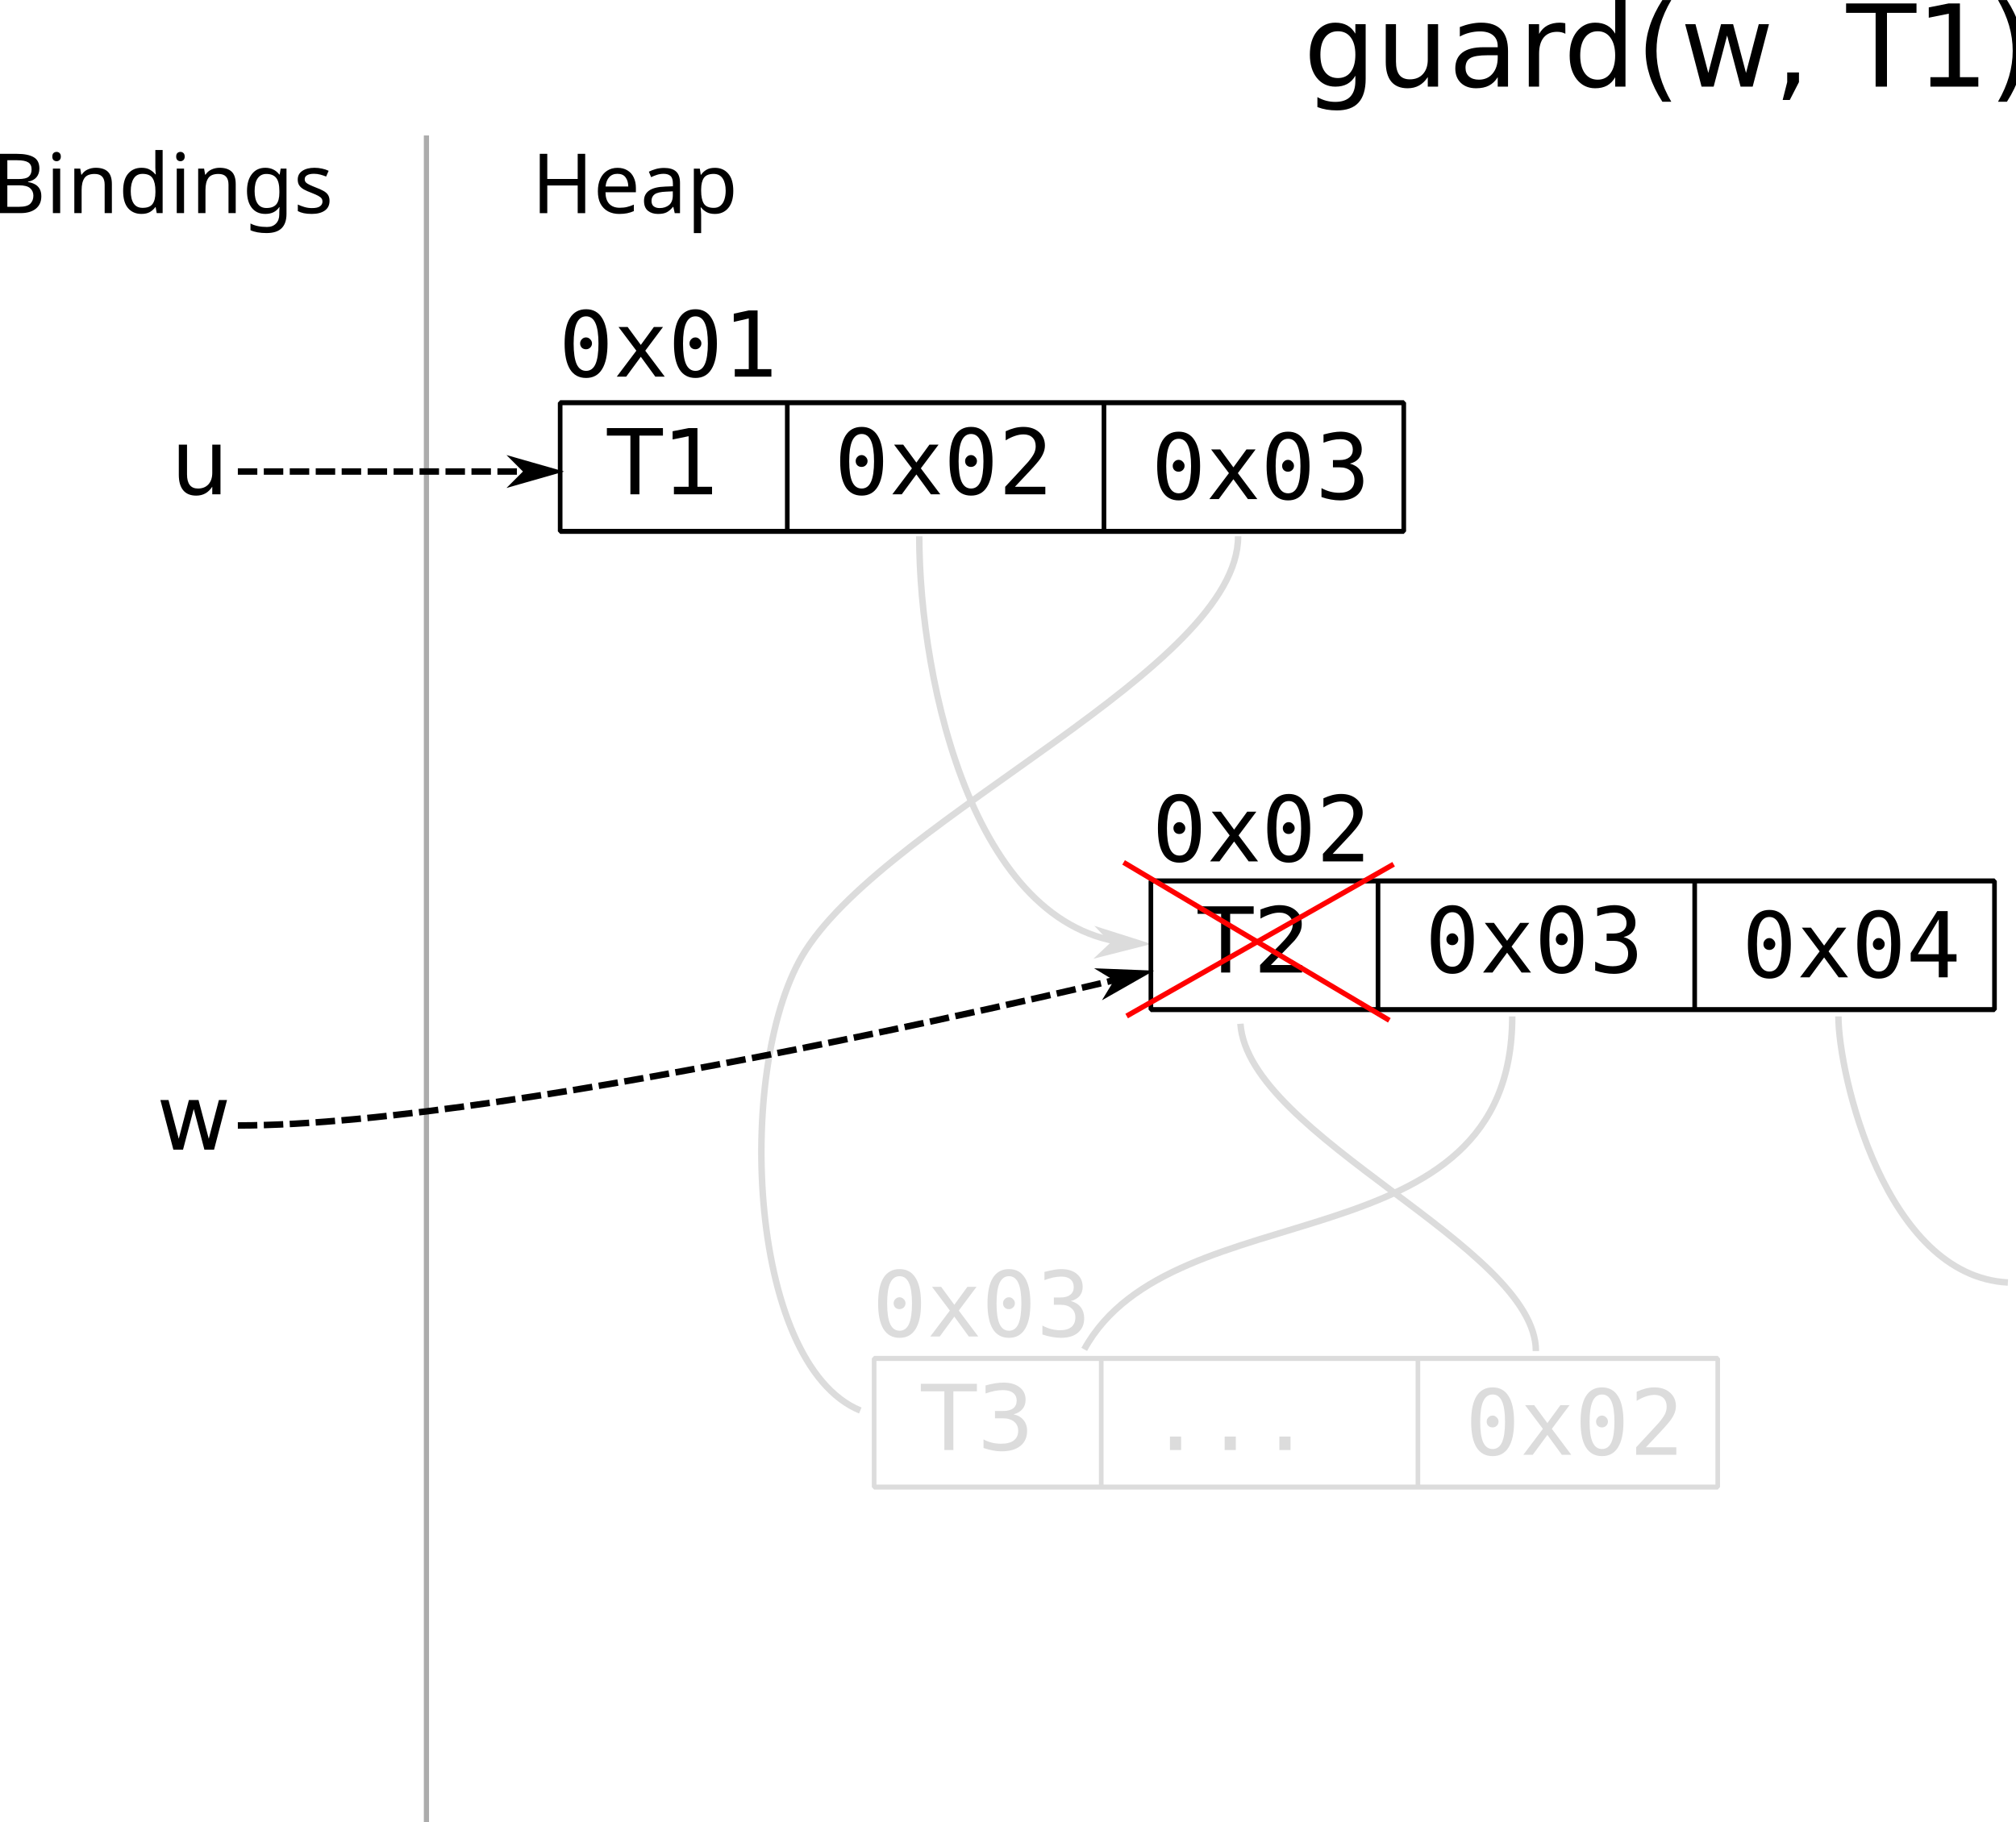
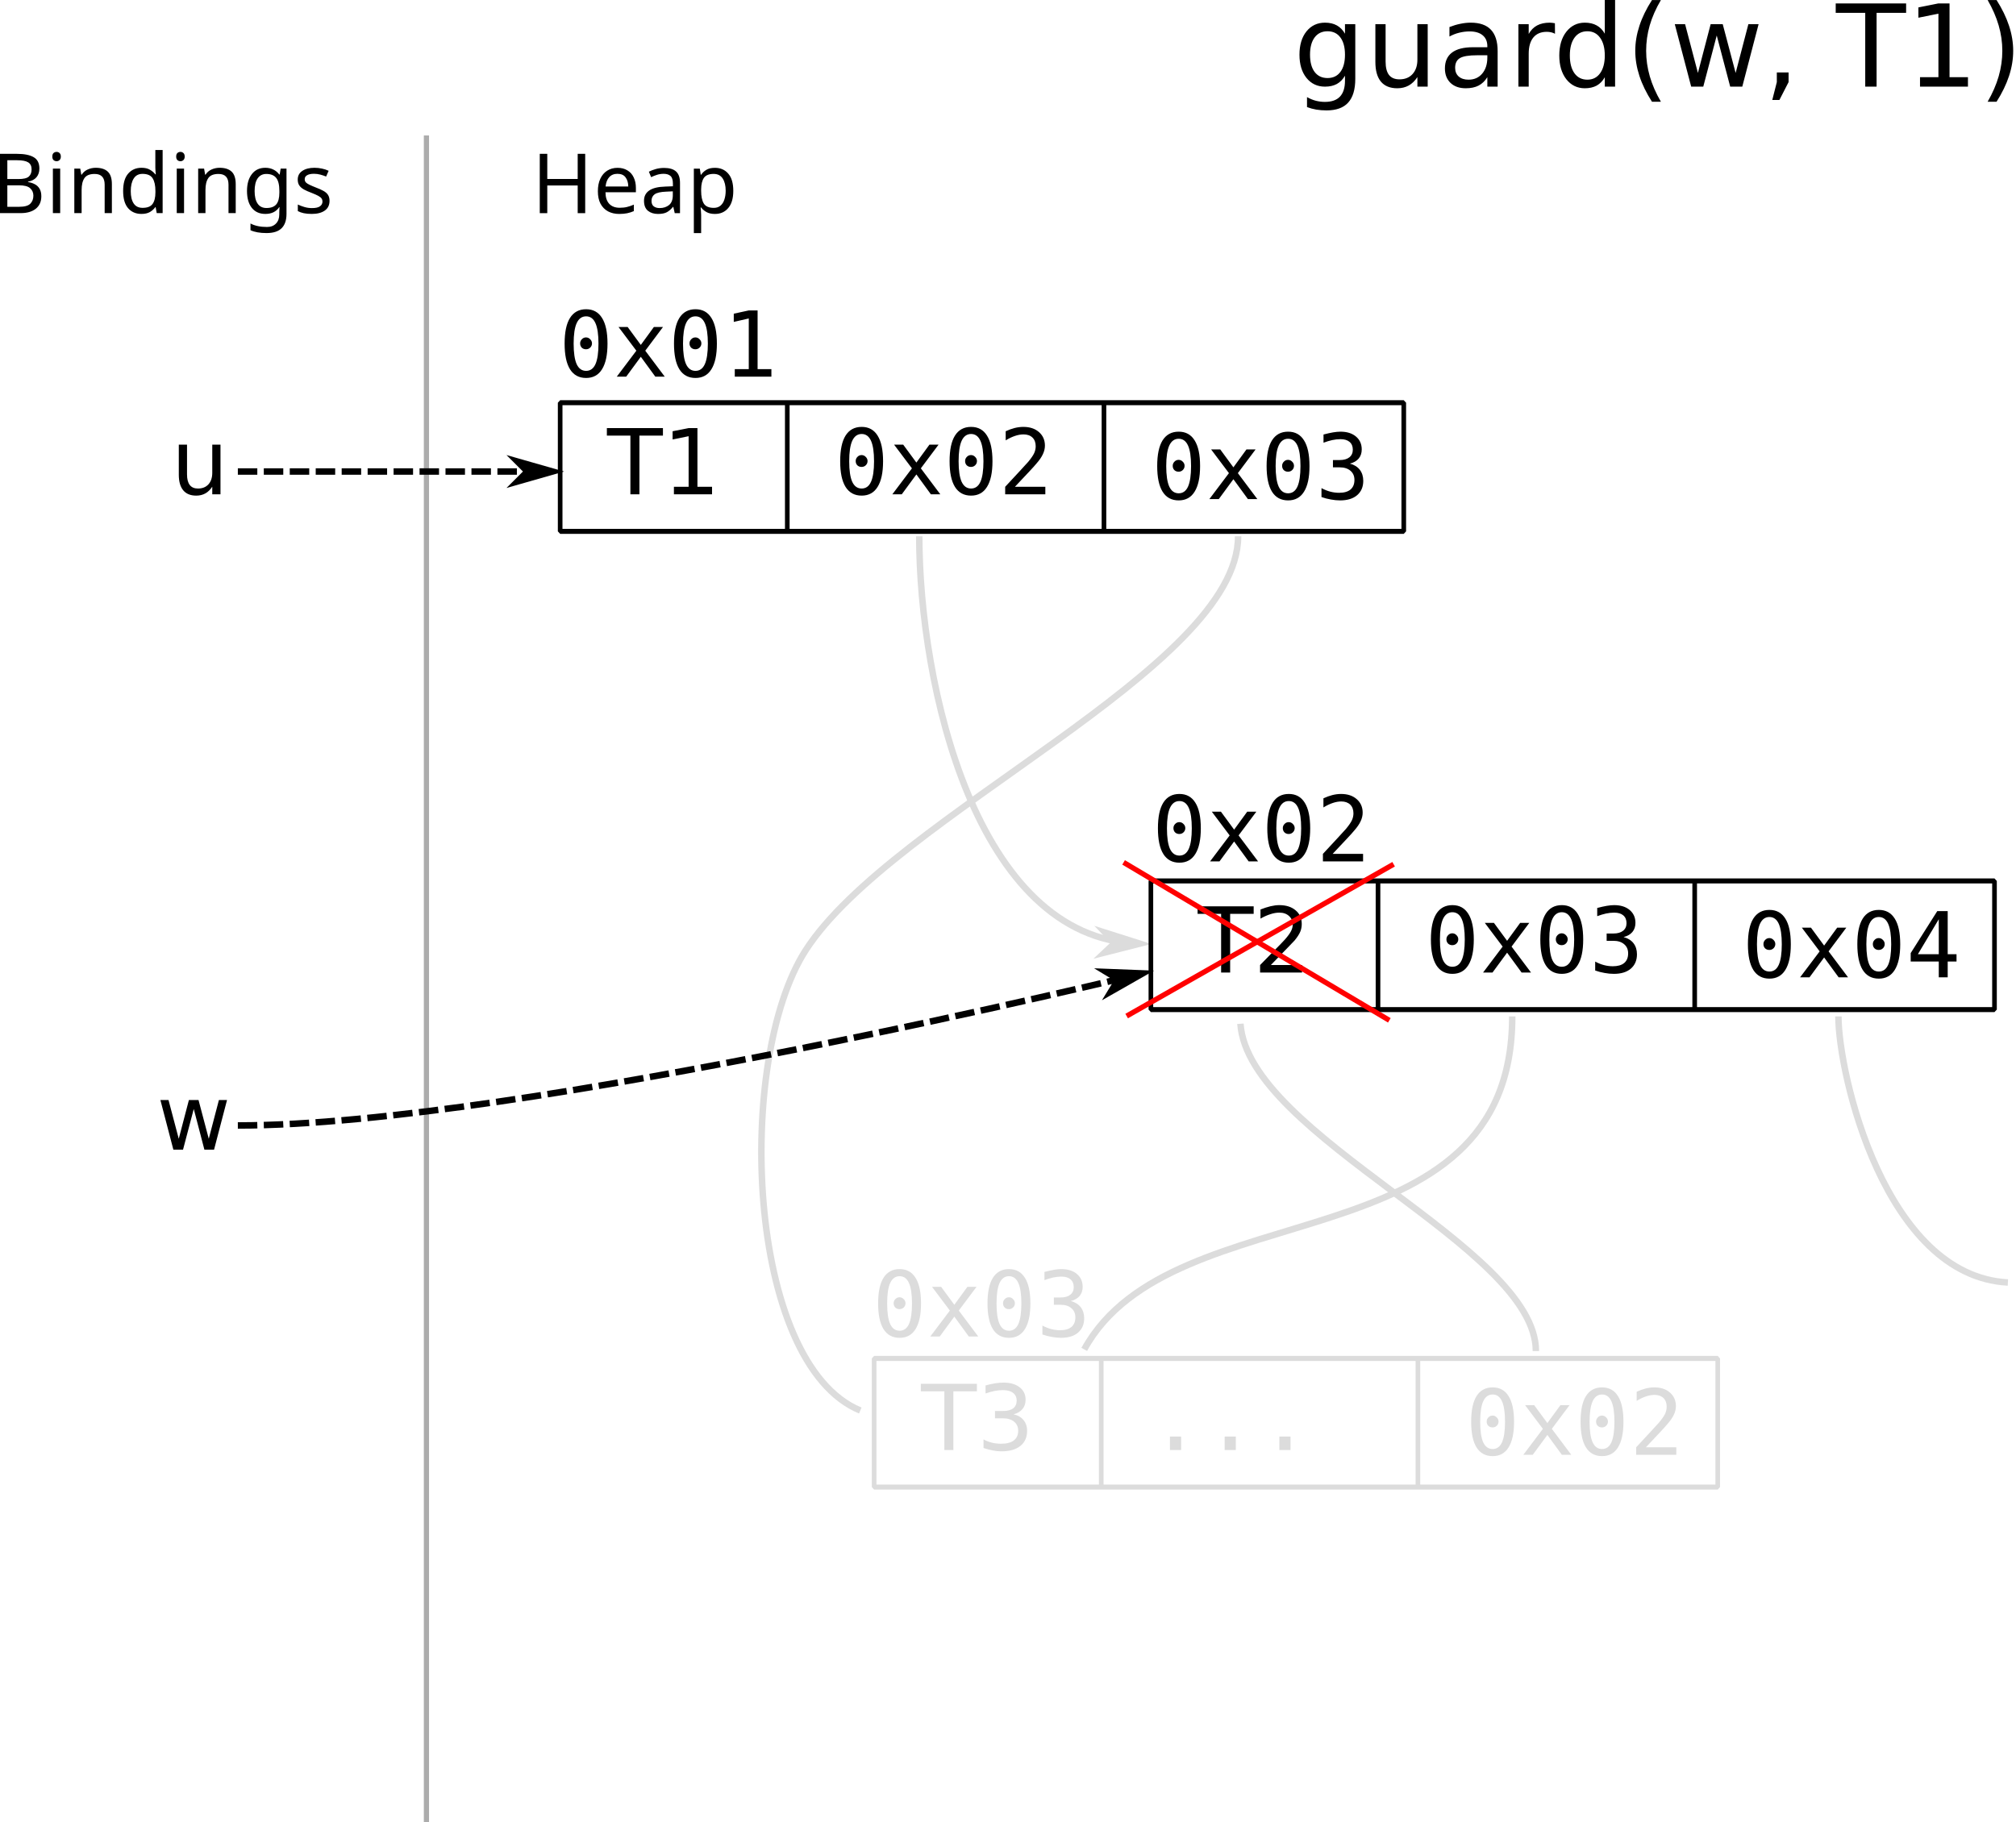
<svg xmlns="http://www.w3.org/2000/svg" id="svg2" version="1.1" width="388.334" height="350.986" xml:space="preserve">
  <defs id="defs6">
    <marker style="overflow:visible" id="Arrow1Mend" refX="0" refY="0" orient="auto">
      <path transform="matrix(-0.4,0,0,-0.4,-4,0)" style="fill-rule:evenodd;stroke:#000000;stroke-width:1pt;marker-start:none" d="M 0,0 5,-5 -12.5,0 5,5 0,0 z" id="path4114" />
    </marker>
    <marker style="overflow:visible" id="Arrow1Lend" refX="0" refY="0" orient="auto">
      <path transform="matrix(-0.8,0,0,-0.8,-10,0)" style="fill-rule:evenodd;stroke:#000000;stroke-width:1pt;marker-start:none" d="M 0,0 5,-5 -12.5,0 5,5 0,0 z" id="path4108" />
    </marker>
    <marker style="overflow:visible" id="Arrow1Mend-3" refX="0" refY="0" orient="auto">
      <path transform="matrix(-0.4,0,0,-0.4,-4,0)" style="fill-rule:evenodd;stroke:#000000;stroke-width:1pt;marker-start:none" d="M 0,0 5,-5 -12.5,0 5,5 0,0 z" id="path4114-1" />
    </marker>
    <marker style="overflow:visible" id="Arrow1Mend-38" refX="0" refY="0" orient="auto">
      <path transform="matrix(-0.4,0,0,-0.4,-4,0)" style="fill-rule:evenodd;stroke:#000000;stroke-width:1pt;marker-start:none" d="M 0,0 5,-5 -12.5,0 5,5 0,0 z" id="path4114-2" />
    </marker>
    <marker style="overflow:visible" id="Arrow1Mend-5" refX="0" refY="0" orient="auto">
      <path transform="matrix(-0.4,0,0,-0.4,-4,0)" style="fill-rule:evenodd;stroke:#000000;stroke-width:1pt;marker-start:none" d="M 0,0 5,-5 -12.5,0 5,5 0,0 z" id="path4114-8" />
    </marker>
    <marker style="overflow:visible" id="Arrow1Mend-8" refX="0" refY="0" orient="auto">
      <path transform="matrix(-0.4,0,0,-0.4,-4,0)" style="fill-rule:evenodd;stroke:#000000;stroke-width:1pt;marker-start:none" d="M 0,0 5,-5 -12.5,0 5,5 0,0 z" id="path4114-6" />
    </marker>
    <marker style="overflow:visible" id="Arrow1Mend-52" refX="0" refY="0" orient="auto">
      <path transform="matrix(-0.4,0,0,-0.4,-4,0)" style="fill-rule:evenodd;stroke:#000000;stroke-width:1pt;marker-start:none" d="M 0,0 5,-5 -12.5,0 5,5 0,0 z" id="path4114-3" />
    </marker>
    <marker style="overflow:visible" id="Arrow1Mend-4" refX="0" refY="0" orient="auto">
      <path transform="matrix(-0.4,0,0,-0.4,-4,0)" style="fill-rule:evenodd;stroke:#000000;stroke-width:1pt;marker-start:none" d="M 0,0 5,-5 -12.5,0 5,5 0,0 z" id="path4114-7" />
    </marker>
    <marker style="overflow:visible" id="Arrow1Mend-49" refX="0" refY="0" orient="auto">
      <path transform="matrix(-0.4,0,0,-0.4,-4,0)" style="fill-rule:evenodd;stroke:#000000;stroke-width:1pt;marker-start:none" d="M 0,0 5,-5 -12.5,0 5,5 0,0 z" id="path4114-24" />
    </marker>
    <marker style="overflow:visible" id="Arrow1Mend-6" refX="0" refY="0" orient="auto">
      <path transform="matrix(-0.4,0,0,-0.4,-4,0)" style="fill-rule:evenodd;stroke:#000000;stroke-width:1pt;marker-start:none" d="M 0,0 5,-5 -12.5,0 5,5 0,0 z" id="path4114-5" />
    </marker>
    <marker style="overflow:visible" id="Arrow1Mend-61" refX="0" refY="0" orient="auto">
      <path transform="matrix(-0.4,0,0,-0.4,-4,0)" style="fill-rule:evenodd;stroke:#000000;stroke-width:1pt;marker-start:none" d="M 0,0 5,-5 -12.5,0 5,5 0,0 z" id="path4114-79" />
    </marker>
    <marker style="overflow:visible" id="marker5667" refX="0" refY="0" orient="auto">
      <path transform="matrix(-0.4,0,0,-0.4,-4,0)" style="fill-rule:evenodd;stroke:#000000;stroke-width:1pt;marker-start:none" d="M 0,0 5,-5 -12.5,0 5,5 0,0 z" id="path5669" />
    </marker>
    <marker style="overflow:visible" id="marker5671" refX="0" refY="0" orient="auto">
      <path transform="matrix(-0.4,0,0,-0.4,-4,0)" style="fill-rule:evenodd;stroke:#000000;stroke-width:1pt;marker-start:none" d="M 0,0 5,-5 -12.5,0 5,5 0,0 z" id="path5673" />
    </marker>
    <marker style="overflow:visible" id="Arrow1Mend-60" refX="0" refY="0" orient="auto">
      <path transform="matrix(-0.4,0,0,-0.4,-4,0)" style="fill-rule:evenodd;stroke:#000000;stroke-width:1pt;marker-start:none" d="M 0,0 5,-5 -12.5,0 5,5 0,0 z" id="path4114-9" />
    </marker>
    <marker style="overflow:visible" id="Arrow1Mend-64" refX="0" refY="0" orient="auto">
      <path transform="matrix(-0.4,0,0,-0.4,-4,0)" style="fill-rule:evenodd;stroke:#000000;stroke-width:1pt;marker-start:none" d="M 0,0 5,-5 -12.5,0 5,5 0,0 z" id="path4114-70" />
    </marker>
    <marker style="overflow:visible" id="Arrow1Lend-0" refX="0" refY="0" orient="auto">
      <path transform="matrix(-0.8,0,0,-0.8,-10,0)" style="fill-rule:evenodd;stroke:#000000;stroke-width:1pt;marker-start:none" d="M 0,0 5,-5 -12.5,0 5,5 0,0 z" id="path4108-9" />
    </marker>
    <marker style="overflow:visible" id="Arrow1Mend-65" refX="0" refY="0" orient="auto">
      <path transform="matrix(-0.4,0,0,-0.4,-4,0)" style="fill-rule:evenodd;stroke:#000000;stroke-width:1pt;marker-start:none" d="M 0,0 5,-5 -12.5,0 5,5 0,0 z" id="path4114-71" />
    </marker>
    <marker style="overflow:visible" id="Arrow1MendF" refX="0" refY="0" orient="auto">
      <path transform="matrix(-0.4,0,0,-0.4,-4,0)" style="marker-start:none;stroke:#dcdcdc;stroke-width:1pt;fill:#dcdcdc;fill-rule:evenodd" d="M 0,0 5,-5 -12.5,0 5,5 0,0 z" id="path19867" />
    </marker>
    <marker style="overflow:visible" id="Arrow1MendP" refX="0" refY="0" orient="auto">
      <path transform="matrix(-0.4,0,0,-0.4,-4,0)" style="marker-start:none;stroke:#dcdcdc;stroke-width:1pt;fill:#dcdcdc;fill-rule:evenodd" d="M 0,0 5,-5 -12.5,0 5,5 0,0 z" id="path19870" />
    </marker>
    <marker style="overflow:visible" id="Arrow1MendI" refX="0" refY="0" orient="auto">
      <path transform="matrix(-0.4,0,0,-0.4,-4,0)" style="marker-start:none;stroke:#dcdcdc;stroke-width:1pt;fill:#dcdcdc;fill-rule:evenodd" d="M 0,0 5,-5 -12.5,0 5,5 0,0 z" id="path19873" />
    </marker>
    <marker style="overflow:visible" id="Arrow1Mendd" refX="0" refY="0" orient="auto">
      <path transform="matrix(-0.4,0,0,-0.4,-4,0)" style="marker-start:none;stroke:#dcdcdc;stroke-width:1pt;fill:#dcdcdc;fill-rule:evenodd" d="M 0,0 5,-5 -12.5,0 5,5 0,0 z" id="path19876" />
    </marker>
    <marker style="overflow:visible" id="Arrow1Mend3" refX="0" refY="0" orient="auto">
      <path transform="matrix(-0.4,0,0,-0.4,-4,0)" style="marker-start:none;stroke:#dcdcdc;stroke-width:1pt;fill:#dcdcdc;fill-rule:evenodd" d="M 0,0 5,-5 -12.5,0 5,5 0,0 z" id="path19879" />
    </marker>
  </defs>
  <g style="display:inline" transform="matrix(1.25,0,0,-1.25,101.9578,305.7391)" id="g10">
    <path d="m 60.093,161.926 c 0,-22.67 8.641,-62.048 33.821,-62.783" style="stroke-linejoin:miter;marker-end:url(#Arrow1Mend3);stroke-opacity:1;stroke:#dcdcdc;stroke-linecap:butt;stroke-miterlimit:1;stroke-dasharray:none;stroke-width:1;marker-mid:none;fill:none" id="path62" />
    <path d="m 109.226,161.926 c 0,-20.36 -53.175,-42.932 -66.63,-63.798 C 31.673,81.19 33.4,34.455 51.004,27.174" style="stroke-linejoin:miter;enable-background:accumulate;marker-end:url(#Arrow1Mendd);stroke-opacity:1;color:#000000;stroke-dashoffset:0;visibility:visible;stroke:#dcdcdc;stroke-linecap:butt;stroke-miterlimit:1;marker:none;stroke-dasharray:none;overflow:visible;stroke-width:1;display:inline;fill:none" id="path92" />
    <path d="m 201.735,87.926 c 0,-8.85 7.168,-40.017 26.117,-41.017" style="stroke-linejoin:miter;enable-background:accumulate;marker-end:url(#Arrow1MendP);stroke-opacity:1;color:#000000;stroke-dashoffset:0;visibility:visible;stroke:#dcdcdc;stroke-linecap:butt;stroke-miterlimit:1;marker:none;stroke-dasharray:none;overflow:visible;stroke-width:1;display:inline;fill:none" id="path112" />
    <path d="m 155.117,36.339 c 0,16.11 -44.287,33.074 -45.534,50.449" style="stroke-linejoin:miter;enable-background:accumulate;marker-end:url(#Arrow1MendI);stroke-opacity:1;color:#000000;stroke-dashoffset:0;visibility:visible;stroke:#dcdcdc;stroke-linecap:butt;stroke-miterlimit:1;marker:none;stroke-dasharray:none;overflow:visible;stroke-width:1;display:inline;fill:none" id="path118" />
    <g id="g5809">
      <text y="-111.82" x="95.964" id="text26-9" style="font-size:14px;font-style:normal;font-variant:normal;font-weight:normal;font-stretch:normal;text-align:start;line-height:125%;writing-mode:lr-tb;text-anchor:start;font-family:Andale Mono;-inkscape-font-specification:Andale Mono" transform="scale(1,-1)">
        <tspan id="tspan28-5" y="-111.82" x="95.964 104.964 113.964 122.964" style="font-size:14px;font-style:normal;font-variant:normal;font-weight:normal;font-stretch:normal;text-align:start;line-height:125%;writing-mode:lr-tb;text-anchor:start;fill:#000000;fill-opacity:1;fill-rule:nonzero;stroke:none;font-family:Andale Mono;-inkscape-font-specification:Andale Mono">0x02</tspan>
      </text>
      <g transform="translate(91.03113,-73.71575)" id="g5153-4">
        <g id="g16-2">
          <text style="font-size:14px;font-style:normal;font-variant:normal;font-weight:normal;font-stretch:normal;text-align:start;line-height:125%;writing-mode:lr-tb;text-anchor:start;font-family:Bitstream Vera Sans;-inkscape-font-specification:Bitstream Vera Sans" transform="matrix(1,0,0,-1,12,168.4)" id="text18-6">
            <tspan style="font-size:14px;font-style:normal;font-variant:normal;font-weight:normal;font-stretch:normal;text-align:start;line-height:125%;writing-mode:lr-tb;text-anchor:start;fill:#000000;fill-opacity:1;fill-rule:nonzero;stroke:none;font-family:Bitstream Vera Sans;-inkscape-font-specification:Bitstream Vera Sans" x="0" y="0" id="tspan20-8">T2</tspan>
          </text>
        </g>
        <g id="g24-7">
          <text style="font-size:14px;font-style:normal;font-variant:normal;font-weight:normal;font-stretch:normal;text-align:start;line-height:125%;writing-mode:lr-tb;text-anchor:start;font-family:Andale Mono;-inkscape-font-specification:Andale Mono" transform="matrix(1,0,0,-1,47,168.4)" id="text26-8">
            <tspan style="font-size:14px;font-style:normal;font-variant:normal;font-weight:normal;font-stretch:normal;text-align:start;line-height:125%;writing-mode:lr-tb;text-anchor:start;fill:#000000;fill-opacity:1;fill-rule:nonzero;stroke:none;font-family:Andale Mono;-inkscape-font-specification:Andale Mono" x="0 9 18" y="0" id="tspan28-59">0x03</tspan>
          </text>
        </g>
        <g transform="matrix(1,0,0,1.080744,0.7548638,-13.51353)" id="g5121-8">
          <path id="path14-3" style="fill:none;stroke:#000000;stroke-width:0.714;stroke-linecap:butt;stroke-linejoin:miter;stroke-miterlimit:1;stroke-opacity:1;stroke-dasharray:none" d="m 4,163.038 130,0 0,18.347 -130,0 0,-18.347 z" />
          <path id="path22-6" style="fill:none;stroke:#000000;stroke-width:0.714;stroke-linecap:butt;stroke-linejoin:miter;stroke-miterlimit:1;stroke-opacity:1;stroke-dasharray:none" d="m 39,163.038 0,18.347" />
          <path id="path30-4" style="fill:none;stroke:#000000;stroke-width:0.714;stroke-linecap:butt;stroke-linejoin:miter;stroke-miterlimit:1;stroke-opacity:1;stroke-dasharray:none" d="m 87.8,163.038 0,18.347" />
        </g>
        <g id="g48-3-7" transform="translate(-42.1464,73.26363)">
          <text style="font-size:14px;font-style:normal;font-variant:normal;font-weight:normal;font-stretch:normal;text-indent:0;text-align:start;text-decoration:none;line-height:125%;letter-spacing:normal;word-spacing:normal;text-transform:none;direction:ltr;block-progression:tb;writing-mode:lr-tb;text-anchor:start;baseline-shift:baseline;color:#000000;fill:#000000;fill-opacity:1;fill-rule:nonzero;stroke:none;stroke-width:1;marker:none;visibility:visible;display:inline;overflow:visible;enable-background:accumulate;font-family:Andale Mono;-inkscape-font-specification:Andale Mono" transform="matrix(1,0,0,-1,138,94.4)" id="text50-5-1">
            <tspan style="font-size:14px;font-style:normal;font-variant:normal;font-weight:normal;font-stretch:normal;text-indent:0;text-align:start;text-decoration:none;line-height:125%;letter-spacing:normal;word-spacing:normal;text-transform:none;direction:ltr;block-progression:tb;writing-mode:lr-tb;text-anchor:start;baseline-shift:baseline;color:#000000;fill:#000000;fill-opacity:1;fill-rule:nonzero;stroke:none;stroke-width:1;marker:none;visibility:visible;display:inline;overflow:visible;enable-background:accumulate;font-family:Andale Mono;-inkscape-font-specification:Andale Mono" x="0 9 18" y="0" id="tspan52-7-5">0x04</tspan>
          </text>
        </g>
      </g>
    </g>
    <text transform="scale(1,-1)" id="text5282" y="-211.739" x="0.377" style="font-size:9.6px;font-style:normal;font-variant:normal;font-weight:normal;font-stretch:normal;text-align:start;line-height:125%;letter-spacing:0px;word-spacing:0px;writing-mode:lr-tb;text-anchor:start;fill:#000000;fill-opacity:1;stroke:none;font-family:Sans;-inkscape-font-specification:Sans" xml:space="preserve">
      <tspan style="font-size:12.8px;font-style:normal;font-variant:normal;font-weight:normal;font-stretch:normal;text-align:start;line-height:125%;writing-mode:lr-tb;text-anchor:start;font-family:Sans;-inkscape-font-specification:Sans" y="-211.739" x="0.377" id="tspan5284">Heap</tspan>
    </text>
    <g id="g5827">
      <g id="g5153">
        <g id="g16">
          <text style="font-size:14px;font-style:normal;font-variant:normal;font-weight:normal;font-stretch:normal;text-align:start;line-height:125%;writing-mode:lr-tb;text-anchor:start;font-family:Bitstream Vera Sans;-inkscape-font-specification:Bitstream Vera Sans" transform="matrix(1,0,0,-1,12,168.4)" id="text18">
            <tspan style="font-size:14px;font-style:normal;font-variant:normal;font-weight:normal;font-stretch:normal;text-align:start;line-height:125%;writing-mode:lr-tb;text-anchor:start;fill:#000000;fill-opacity:1;fill-rule:nonzero;stroke:none;font-family:Bitstream Vera Sans;-inkscape-font-specification:Bitstream Vera Sans" x="0 10.277" y="0" id="tspan20">T1</tspan>
          </text>
        </g>
        <g id="g24">
          <text style="font-size:14px;font-style:normal;font-variant:normal;font-weight:normal;font-stretch:normal;text-align:start;line-height:125%;writing-mode:lr-tb;text-anchor:start;font-family:Andale Mono;-inkscape-font-specification:Andale Mono" transform="matrix(1,0,0,-1,47,168.4)" id="text26">
            <tspan style="font-size:14px;font-style:normal;font-variant:normal;font-weight:normal;font-stretch:normal;text-align:start;line-height:125%;writing-mode:lr-tb;text-anchor:start;fill:#000000;fill-opacity:1;fill-rule:nonzero;stroke:none;font-family:Andale Mono;-inkscape-font-specification:Andale Mono" x="0 9 18 27" y="0" id="tspan28">0x02</tspan>
          </text>
        </g>
        <g transform="matrix(1,0,0,1.080744,0.7548638,-13.51353)" id="g5121">
          <path id="path14" style="fill:none;stroke:#000000;stroke-width:0.714;stroke-linecap:butt;stroke-linejoin:miter;stroke-miterlimit:1;stroke-opacity:1;stroke-dasharray:none" d="m 4,163.038 130,0 0,18.347 -130,0 0,-18.347 z" />
          <path id="path22" style="fill:none;stroke:#000000;stroke-width:0.714;stroke-linecap:butt;stroke-linejoin:miter;stroke-miterlimit:1;stroke-opacity:1;stroke-dasharray:none" d="m 39,163.038 0,18.347" />
          <path id="path30" style="fill:none;stroke:#000000;stroke-width:0.714;stroke-linecap:butt;stroke-linejoin:miter;stroke-miterlimit:1;stroke-opacity:1;stroke-dasharray:none" d="m 87.8,163.038 0,18.347" />
        </g>
        <g id="g48-3" transform="translate(-42.1464,73.26363)">
          <text style="font-size:14px;font-style:normal;font-variant:normal;font-weight:normal;font-stretch:normal;text-indent:0;text-align:start;text-decoration:none;line-height:125%;letter-spacing:normal;word-spacing:normal;text-transform:none;direction:ltr;block-progression:tb;writing-mode:lr-tb;text-anchor:start;baseline-shift:baseline;color:#000000;fill:#000000;fill-opacity:1;fill-rule:nonzero;stroke:none;stroke-width:1;marker:none;visibility:visible;display:inline;overflow:visible;enable-background:accumulate;font-family:Andale Mono;-inkscape-font-specification:Andale Mono" transform="matrix(1,0,0,-1,138,94.4)" id="text50-5">
            <tspan style="font-size:14px;font-style:normal;font-variant:normal;font-weight:normal;font-stretch:normal;text-indent:0;text-align:start;text-decoration:none;line-height:125%;letter-spacing:normal;word-spacing:normal;text-transform:none;direction:ltr;block-progression:tb;writing-mode:lr-tb;text-anchor:start;baseline-shift:baseline;color:#000000;fill:#000000;fill-opacity:1;fill-rule:nonzero;stroke:none;stroke-width:1;marker:none;visibility:visible;display:inline;overflow:visible;enable-background:accumulate;font-family:Andale Mono;-inkscape-font-specification:Andale Mono" x="0 9 18 27" y="0" id="tspan52-7">0x03</tspan>
          </text>
        </g>
      </g>
      <text y="-186.535" x="4.536" id="text26-9-3" style="font-size:14px;font-style:normal;font-variant:normal;font-weight:normal;font-stretch:normal;text-align:start;line-height:125%;writing-mode:lr-tb;text-anchor:start;font-family:Andale Mono;-inkscape-font-specification:Andale Mono" transform="scale(1,-1)">
        <tspan id="tspan28-5-9" y="-186.535" x="4.536 13.536 22.536" style="font-size:14px;font-style:normal;font-variant:normal;font-weight:normal;font-stretch:normal;text-align:start;line-height:125%;writing-mode:lr-tb;text-anchor:start;fill:#000000;fill-opacity:1;fill-rule:nonzero;stroke:none;font-family:Andale Mono;-inkscape-font-specification:Andale Mono">0x01</tspan>
      </text>
    </g>
    <text transform="matrix(0.8,0,0,-0.8,0,194)" id="text5341" y="102.378" x="157.106" style="font-size:12px;font-style:normal;font-variant:normal;font-weight:normal;font-stretch:normal;text-align:start;line-height:125%;letter-spacing:0px;word-spacing:0px;writing-mode:lr-tb;text-anchor:start;fill:#000000;fill-opacity:1;stroke:none;font-family:Bitstream Vera Sans;-inkscape-font-specification:Bitstream Vera Sans" xml:space="preserve">
      <tspan y="102.378" x="157.106" id="tspan5343"> </tspan>
    </text>
    <g id="g5791">
      <g transform="translate(48.38132,-147.315)" id="g5153-4-3">
        <g style="fill:#dcdcdc;fill-opacity:1" id="g16-2-2">
          <text style="font-size:14px;font-style:normal;font-variant:normal;font-weight:normal;font-stretch:normal;text-align:start;line-height:125%;writing-mode:lr-tb;text-anchor:start;font-family:Bitstream Vera Sans;-inkscape-font-specification:Bitstream Vera Sans;fill:#dcdcdc;fill-opacity:1" transform="matrix(1,0,0,-1,12,168.4)" id="text18-6-8">
            <tspan style="font-size:14px;font-style:normal;font-variant:normal;font-weight:normal;font-stretch:normal;text-align:start;line-height:125%;writing-mode:lr-tb;text-anchor:start;fill:#dcdcdc;fill-opacity:1;fill-rule:nonzero;stroke:none;font-family:Bitstream Vera Sans;-inkscape-font-specification:Bitstream Vera Sans" x="0" y="0" id="tspan20-8-7">T3</tspan>
          </text>
        </g>
        <g style="fill:#dcdcdc;fill-opacity:1" id="g24-7-1">
          <text style="font-size:14px;font-style:normal;font-variant:normal;font-weight:normal;font-stretch:normal;text-align:start;line-height:125%;writing-mode:lr-tb;text-anchor:start;font-family:Andale Mono;-inkscape-font-specification:Andale Mono;fill:#dcdcdc;fill-opacity:1" transform="matrix(1,0,0,-1,47,168.4)" id="text26-8-6">
            <tspan style="font-size:14px;font-style:normal;font-variant:normal;font-weight:normal;font-stretch:normal;text-align:start;line-height:125%;writing-mode:lr-tb;text-anchor:start;fill:#dcdcdc;fill-opacity:1;fill-rule:nonzero;stroke:none;font-family:Andale Mono;-inkscape-font-specification:Andale Mono" id="tspan28-59-1" x="0" y="0">...</tspan>
          </text>
        </g>
        <g style="stroke:#dcdcdc;stroke-opacity:1" transform="matrix(1,0,0,1.080744,0.7548638,-13.51353)" id="g5121-8-9">
          <path id="path14-3-1" style="fill:none;stroke:#dcdcdc;stroke-width:0.714;stroke-linecap:butt;stroke-linejoin:miter;stroke-miterlimit:1;stroke-opacity:1;stroke-dasharray:none" d="m 4,163.038 130,0 0,18.347 -130,0 0,-18.347 z" />
          <path id="path22-6-2" style="fill:none;stroke:#dcdcdc;stroke-width:0.714;stroke-linecap:butt;stroke-linejoin:miter;stroke-miterlimit:1;stroke-opacity:1;stroke-dasharray:none" d="m 39,163.038 0,18.347" />
          <path id="path30-4-1" style="fill:none;stroke:#dcdcdc;stroke-width:0.714;stroke-linecap:butt;stroke-linejoin:miter;stroke-miterlimit:1;stroke-opacity:1;stroke-dasharray:none" d="m 87.8,163.038 0,18.347" />
        </g>
        <g style="fill:#dcdcdc;fill-opacity:1" id="g48-3-7-4" transform="translate(-42.1464,73.26363)">
          <text style="font-size:14px;font-style:normal;font-variant:normal;font-weight:normal;font-stretch:normal;text-indent:0;text-align:start;text-decoration:none;line-height:125%;letter-spacing:normal;word-spacing:normal;text-transform:none;direction:ltr;block-progression:tb;writing-mode:lr-tb;text-anchor:start;baseline-shift:baseline;color:#000000;fill:#dcdcdc;fill-opacity:1;fill-rule:nonzero;stroke:none;stroke-width:1;marker:none;visibility:visible;display:inline;overflow:visible;enable-background:accumulate;font-family:Andale Mono;-inkscape-font-specification:Andale Mono" transform="matrix(1,0,0,-1,138,94.4)" id="text50-5-1-6">
            <tspan style="font-size:14px;font-style:normal;font-variant:normal;font-weight:normal;font-stretch:normal;text-indent:0;text-align:start;text-decoration:none;line-height:125%;letter-spacing:normal;word-spacing:normal;text-transform:none;direction:ltr;block-progression:tb;writing-mode:lr-tb;text-anchor:start;baseline-shift:baseline;color:#000000;fill:#dcdcdc;fill-opacity:1;fill-rule:nonzero;stroke:none;stroke-width:1;marker:none;visibility:visible;display:inline;overflow:visible;enable-background:accumulate;font-family:Andale Mono;-inkscape-font-specification:Andale Mono" x="0 9 18" y="0" id="tspan52-7-5-0">0x02</tspan>
          </text>
        </g>
      </g>
      <text y="-38.582" x="52.847" id="text26-9-4" style="font-size:14px;font-style:normal;font-variant:normal;font-weight:normal;font-stretch:normal;text-align:start;line-height:125%;writing-mode:lr-tb;text-anchor:start;font-family:Andale Mono;-inkscape-font-specification:Andale Mono;fill:#dcdcdc;fill-opacity:1" transform="scale(1,-1)">
        <tspan id="tspan28-5-2" y="-38.582" x="52.847 61.847 70.847" style="font-size:14px;font-style:normal;font-variant:normal;font-weight:normal;font-stretch:normal;text-align:start;line-height:125%;writing-mode:lr-tb;text-anchor:start;fill:#dcdcdc;fill-opacity:1;fill-rule:nonzero;stroke:none;font-family:Andale Mono;-inkscape-font-specification:Andale Mono">0x03</tspan>
      </text>
    </g>
    <flowRoot transform="matrix(0.8,0,0,-0.8,0,194)" style="font-size:12px;font-style:normal;font-variant:normal;font-weight:normal;font-stretch:normal;text-align:start;line-height:125%;letter-spacing:0px;word-spacing:0px;writing-mode:lr-tb;text-anchor:start;fill:#000000;fill-opacity:1;stroke:none;font-family:Bitstream Vera Sans;-inkscape-font-specification:Bitstream Vera Sans" id="flowRoot5398" xml:space="preserve">
      <flowRegion id="flowRegion5400">
        <rect y="-52.84" x="-157.578" height="107.568" width="116.532" id="rect5402" />
      </flowRegion>
      <flowPara id="flowPara5404" />
    </flowRoot>
    <path d="m 151.471,87.926 c 0,-38.98 -52.245,-26.371 -65.956,-51.331" style="stroke-linejoin:miter;enable-background:accumulate;marker-end:url(#Arrow1MendF);stroke-opacity:1;color:#000000;stroke-dashoffset:0;visibility:visible;stroke:#dcdcdc;stroke-linecap:butt;stroke-miterlimit:1;marker:none;stroke-dasharray:none;overflow:visible;stroke-width:1;display:inline;fill:none" id="path98-3" />
  </g>
  <g transform="translate(-22,25.60093)" style="display:inline" id="layer1">
    <path id="path5054" d="m 104.143,0.5 0,325.535" style="fill:none;stroke:#acacac;stroke-width:1px;stroke-linecap:butt;stroke-linejoin:miter;stroke-opacity:1" />
    <text id="text5282-3" y="15.464" x="20.43" style="font-size:16px;font-style:normal;font-variant:normal;font-weight:normal;font-stretch:normal;text-align:start;line-height:125%;letter-spacing:0px;word-spacing:0px;writing-mode:lr-tb;text-anchor:start;fill:#000000;fill-opacity:1;stroke:none;font-family:Sans;-inkscape-font-specification:Sans" xml:space="preserve">
      <tspan y="15.464" x="20.43" id="tspan5316">Bindings</tspan>
    </text>
    <g id="g5433" transform="matrix(1.25,0,0,-1.25,123.9578,280.1381)">
      <text y="-168.4" x="-55.2" style="font-size:14px;font-style:normal;font-variant:normal;font-weight:normal;font-stretch:normal;text-align:start;line-height:125%;writing-mode:lr-tb;text-anchor:start;font-family:Bitstream Vera Sans;-inkscape-font-specification:Bitstream Vera Sans" id="text18-9" transform="scale(1,-1)">
        <tspan style="font-size:14px;font-style:normal;font-variant:normal;font-weight:normal;font-stretch:normal;text-align:start;line-height:125%;writing-mode:lr-tb;text-anchor:start;fill:#000000;fill-opacity:1;fill-rule:nonzero;stroke:none;font-family:Bitstream Vera Sans;-inkscape-font-specification:Bitstream Vera Sans" x="-55.2" id="tspan20-4" y="-168.4">u</tspan>
      </text>
      <path style="color:#000000;fill:none;stroke:#000000;stroke-width:1;stroke-linecap:butt;stroke-linejoin:miter;stroke-miterlimit:1;stroke-opacity:1;stroke-dasharray:3, 1;stroke-dashoffset:0;marker:none;marker-end:url(#Arrow1Mend);visibility:visible;display:inline;overflow:visible;enable-background:accumulate" d="m -44.914,171.912 c 43.405,0 48.311,0 48.311,0" id="path5406" />
    </g>
    <g id="g5650" transform="matrix(1.25,0,0,-1.25,123.9578,280.1381)">
      <text id="text18-9-4-6" style="font-size:14px;font-style:normal;font-variant:normal;font-weight:normal;font-stretch:normal;text-align:start;line-height:125%;writing-mode:lr-tb;text-anchor:start;font-family:Bitstream Vera Sans;-inkscape-font-specification:Bitstream Vera Sans" x="-57.443" y="-67.377" transform="scale(1,-1)">
        <tspan y="-67.377" id="tspan20-4-3-2" x="-57.443" style="font-size:14px;font-style:normal;font-variant:normal;font-weight:normal;font-stretch:normal;text-align:start;line-height:125%;writing-mode:lr-tb;text-anchor:start;fill:#000000;fill-opacity:1;fill-rule:nonzero;stroke:none;font-family:Bitstream Vera Sans;-inkscape-font-specification:Bitstream Vera Sans">w</tspan>
      </text>
      <path id="path5406-0-1" d="m -44.914,71.112 c 43.405,0 139.272,23.401 139.272,23.401" style="color:#000000;fill:none;stroke:#000000;stroke-width:1;stroke-linecap:butt;stroke-linejoin:miter;stroke-miterlimit:1;stroke-opacity:1;stroke-dasharray:3, 1;stroke-dashoffset:0;marker:none;marker-end:url(#Arrow1Mend);visibility:visible;display:inline;overflow:visible;enable-background:accumulate" />
    </g>
  </g>
  <g transform="translate(-22,25.60093)" style="display:none" id="layer2">
-     <text id="text5756" y="-8.908" x="273.094" style="font-size:22px;font-style:normal;font-variant:normal;font-weight:normal;font-stretch:normal;text-align:start;line-height:125%;letter-spacing:0px;word-spacing:0px;writing-mode:lr-tb;text-anchor:start;fill:#000000;fill-opacity:1;stroke:none;display:inline;font-family:Bitstream Vera Sans;-inkscape-font-specification:Bitstream Vera Sans" xml:space="preserve">
-       <tspan y="-8.908" x="273.094" id="tspan5758">guard(u, T1)</tspan>
+     <text id="text5756" y="-8.908" x="271.094" style="font-size:22px;font-style:normal;font-variant:normal;font-weight:normal;font-stretch:normal;text-align:start;line-height:125%;letter-spacing:0px;word-spacing:0px;writing-mode:lr-tb;text-anchor:start;fill:#000000;fill-opacity:1;stroke:none;display:inline;font-family:Bitstream Vera Sans;-inkscape-font-specification:Bitstream Vera Sans" xml:space="preserve">
+       <tspan y="-8.908" x="271.094" id="tspan5758">guard(u, T1)</tspan>
    </text>
  </g>
  <g transform="translate(-22,25.60093)" style="display:none" id="layer3">
-     <path transform="translate(22,-25.60093)" d="m 157.578,90.558 c 0,9.38 -12.251,16.984 -27.364,16.984 -15.113,0 -27.364,-7.604 -27.364,-16.984 0,-9.38 12.251,-16.984 27.364,-16.984 15.113,0 27.364,7.604 27.364,16.984 z" id="path7261" style="color:#000000;fill:none;stroke:#008000;stroke-width:1.25;stroke-miterlimit:4;stroke-opacity:1;stroke-dasharray:none;marker:none;visibility:visible;display:inline;overflow:visible;enable-background:accumulate" />
+     <path transform="translate(22,-25.60093)" d="m 157.578,90.558 a 27.364,16.984 0 1 1 -54.728,0 27.364,16.984 0 1 1 54.728,0 z" id="path7261" style="color:#000000;fill:none;stroke:#008000;stroke-width:1.25;stroke-miterlimit:4;stroke-opacity:1;stroke-dasharray:none;marker:none;visibility:visible;display:inline;overflow:visible;enable-background:accumulate" />
  </g>
  <g id="g3545" style="display:inline" transform="translate(-22,25.60093)">
-     <text xml:space="preserve" style="font-size:22px;font-style:normal;font-variant:normal;font-weight:normal;font-stretch:normal;text-align:start;line-height:125%;letter-spacing:0px;word-spacing:0px;writing-mode:lr-tb;text-anchor:start;fill:#000000;fill-opacity:1;stroke:none;display:inline;font-family:Bitstream Vera Sans;-inkscape-font-specification:Bitstream Vera Sans" x="273.094" y="-8.908" id="text3547">
-       <tspan id="tspan3549" x="273.094" y="-8.908">guard(w, T1)</tspan>
+     <text xml:space="preserve" style="font-size:22px;font-style:normal;font-variant:normal;font-weight:normal;font-stretch:normal;text-align:start;line-height:125%;letter-spacing:0px;word-spacing:0px;writing-mode:lr-tb;text-anchor:start;fill:#000000;fill-opacity:1;stroke:none;display:inline;font-family:Bitstream Vera Sans;-inkscape-font-specification:Bitstream Vera Sans" x="271.094" y="-8.908" id="text3547">
+       <tspan id="tspan3549" x="271.094" y="-8.908">guard(w, T1)</tspan>
    </text>
  </g>
  <g style="display:inline" id="layer4">
    <path style="fill:none;stroke:#ff0000;stroke-width:1px;stroke-linecap:butt;stroke-linejoin:miter;stroke-opacity:1;display:inline" d="m 217.023,195.767 51.425,-29.251" id="path4945" />
    <g style="stroke:#ff0000;stroke-opacity:1;display:inline" id="g4949" transform="translate(-22,25.60093)">
      <path style="fill:none;stroke:#ff0000;stroke-width:1px;stroke-linecap:butt;stroke-linejoin:miter;stroke-opacity:1" d="m 216.434,166.162 51.189,30.43" id="path4947" transform="translate(22,-25.60093)" />
    </g>
  </g>
</svg>
